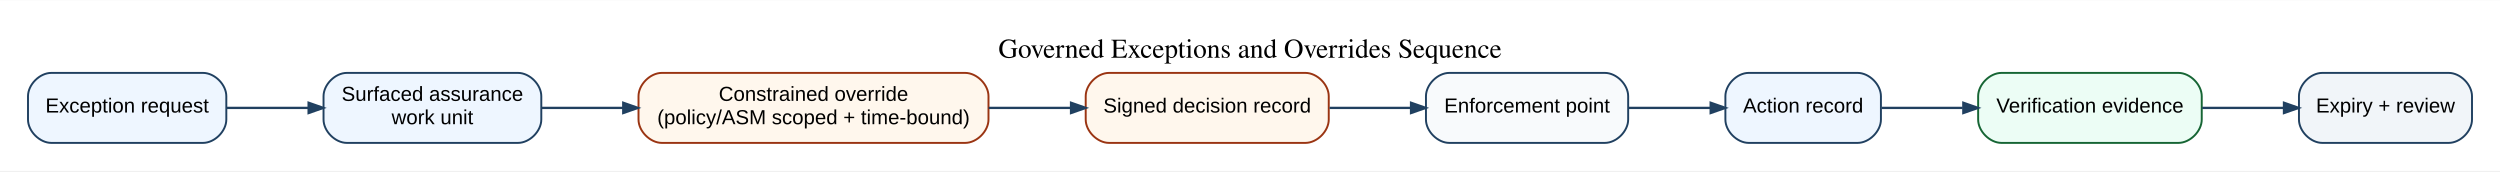
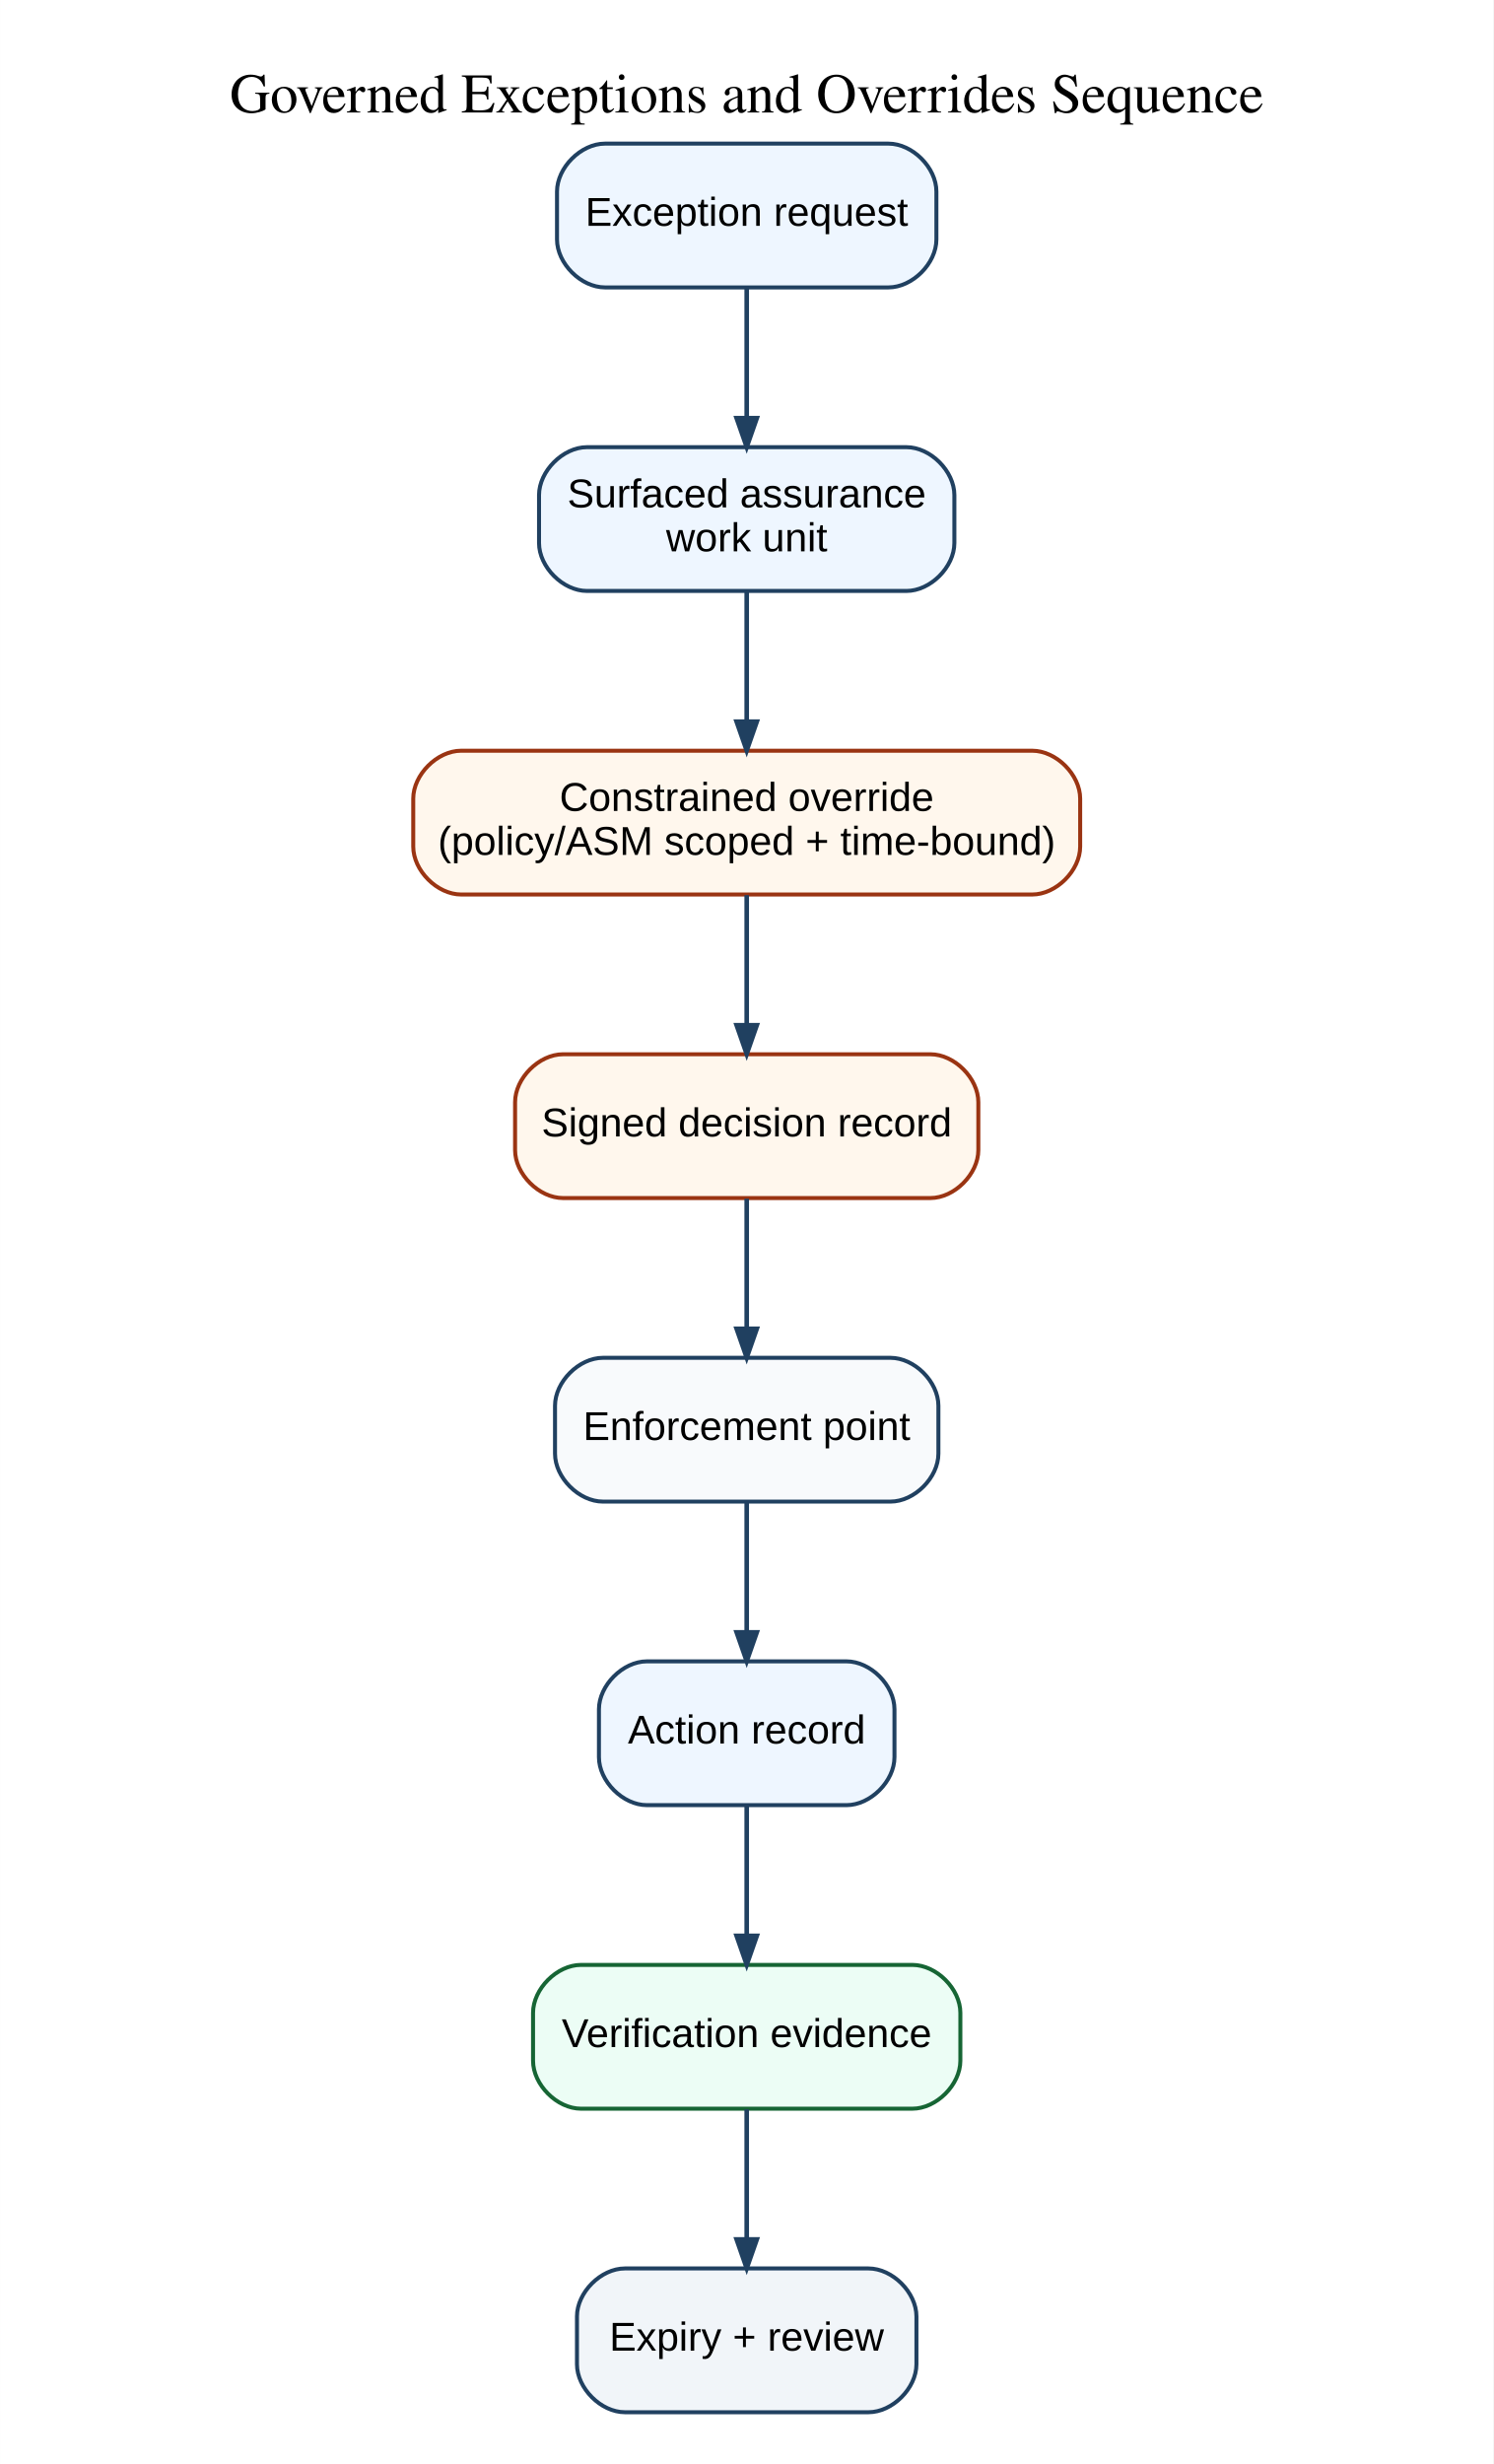
- <svg xmlns="http://www.w3.org/2000/svg" width="1286pt" height="88pt" viewBox="0.00 0.00 1285.80 87.80">
-   <g id="graph0" class="graph" transform="scale(1 1) rotate(0) translate(14.4 73.4)">
-     <polygon fill="white" stroke="transparent" points="-14.4,14.4 -14.4,-73.4 1271.4,-73.4 1271.4,14.4 -14.4,14.4" />
-     <text text-anchor="middle" x="628.5" y="-43.8" font-family="Times,serif" font-size="14.00">Governed Exceptions and Overrides Sequence</text>
+ <svg xmlns="http://www.w3.org/2000/svg" width="374pt" height="617pt" viewBox="0.00 0.00 373.92 616.92">
+   <g id="graph0" class="graph" transform="scale(1 1) rotate(0) translate(12.96 603.96)">
+     <polygon fill="white" stroke="transparent" points="-12.96,12.96 -12.96,-603.96 360.96,-603.96 360.96,12.96 -12.96,12.96" />
+     <text text-anchor="middle" x="174" y="-575.8" font-family="Times,serif" font-size="14.00">Governed Exceptions and Overrides Sequence</text>
    <g id="node1" class="node">
-       <path fill="#eef6ff" stroke="#204060" d="M90,-36C90,-36 12,-36 12,-36 6,-36 0,-30 0,-24 0,-24 0,-12 0,-12 0,-6 6,0 12,0 12,0 90,0 90,0 96,0 102,-6 102,-12 102,-12 102,-24 102,-24 102,-30 96,-36 90,-36" />
-       <text text-anchor="middle" x="51" y="-15.6" font-family="Arial" font-size="10.50">Exception request</text>
+       <path fill="#eef6ff" stroke="#204060" d="M209.5,-568C209.5,-568 138.5,-568 138.5,-568 132.5,-568 126.5,-562 126.5,-556 126.5,-556 126.5,-544 126.5,-544 126.5,-538 132.5,-532 138.5,-532 138.5,-532 209.5,-532 209.5,-532 215.5,-532 221.5,-538 221.5,-544 221.5,-544 221.5,-556 221.5,-556 221.5,-562 215.5,-568 209.5,-568" />
+       <text text-anchor="middle" x="174" y="-547.42" font-family="Arial" font-size="10.10">Exception request</text>
    </g>
    <g id="node2" class="node">
-       <path fill="#eef6ff" stroke="#204060" d="M252,-36C252,-36 164,-36 164,-36 158,-36 152,-30 152,-24 152,-24 152,-12 152,-12 152,-6 158,0 164,0 164,0 252,0 252,0 258,0 264,-6 264,-12 264,-12 264,-24 264,-24 264,-30 258,-36 252,-36" />
-       <text text-anchor="middle" x="208" y="-21.6" font-family="Arial" font-size="10.50">Surfaced assurance</text>
-       <text text-anchor="middle" x="208" y="-9.6" font-family="Arial" font-size="10.50">work unit</text>
+       <path fill="#eef6ff" stroke="#204060" d="M214,-492C214,-492 134,-492 134,-492 128,-492 122,-486 122,-480 122,-480 122,-468 122,-468 122,-462 128,-456 134,-456 134,-456 214,-456 214,-456 220,-456 226,-462 226,-468 226,-468 226,-480 226,-480 226,-486 220,-492 214,-492" />
+       <text text-anchor="middle" x="174" y="-476.92" font-family="Arial" font-size="10.10">Surfaced assurance</text>
+       <text text-anchor="middle" x="174" y="-465.92" font-family="Arial" font-size="10.10">work unit</text>
    </g>
    <g id="edge1" class="edge">
-       <path fill="none" stroke="#204060" stroke-width="1.2" d="M102.32,-18C115.67,-18 130.26,-18 144.18,-18" />
-       <polygon fill="#204060" stroke="#204060" stroke-width="1.2" points="144.34,-20.63 151.84,-18 144.34,-15.38 144.34,-20.63" />
+       <path fill="none" stroke="#204060" stroke-width="1.15" d="M174,-531.84C174,-522.22 174,-510.06 174,-499.46" />
+       <polygon fill="#204060" stroke="#204060" stroke-width="1.15" points="176.52,-499.27 174,-492.07 171.48,-499.27 176.52,-499.27" />
    </g>
    <g id="node3" class="node">
-       <path fill="#fff7ed" stroke="#9a3412" d="M482,-36C482,-36 326,-36 326,-36 320,-36 314,-30 314,-24 314,-24 314,-12 314,-12 314,-6 320,0 326,0 326,0 482,0 482,0 488,0 494,-6 494,-12 494,-12 494,-24 494,-24 494,-30 488,-36 482,-36" />
-       <text text-anchor="middle" x="404" y="-21.6" font-family="Arial" font-size="10.50">Constrained override</text>
-       <text text-anchor="middle" x="404" y="-9.6" font-family="Arial" font-size="10.50">(policy/ASM scoped + time-bound)</text>
+       <path fill="#fff7ed" stroke="#9a3412" d="M245.5,-416C245.5,-416 102.5,-416 102.5,-416 96.5,-416 90.5,-410 90.5,-404 90.5,-404 90.5,-392 90.5,-392 90.5,-386 96.5,-380 102.5,-380 102.5,-380 245.5,-380 245.5,-380 251.5,-380 257.5,-386 257.5,-392 257.5,-392 257.5,-404 257.5,-404 257.5,-410 251.5,-416 245.5,-416" />
+       <text text-anchor="middle" x="174" y="-400.92" font-family="Arial" font-size="10.10">Constrained override</text>
+       <text text-anchor="middle" x="174" y="-389.92" font-family="Arial" font-size="10.10">(policy/ASM scoped + time-bound)</text>
    </g>
    <g id="edge2" class="edge">
-       <path fill="none" stroke="#204060" stroke-width="1.2" d="M264.07,-18C277.24,-18 291.68,-18 306.11,-18" />
-       <polygon fill="#204060" stroke="#204060" stroke-width="1.2" points="306.16,-20.63 313.66,-18 306.16,-15.38 306.16,-20.63" />
+       <path fill="none" stroke="#204060" stroke-width="1.15" d="M174,-455.84C174,-446.22 174,-434.06 174,-423.46" />
+       <polygon fill="#204060" stroke="#204060" stroke-width="1.15" points="176.52,-423.27 174,-416.07 171.48,-423.27 176.52,-423.27" />
    </g>
    <g id="node4" class="node">
-       <path fill="#fff7ed" stroke="#9a3412" d="M657,-36C657,-36 556,-36 556,-36 550,-36 544,-30 544,-24 544,-24 544,-12 544,-12 544,-6 550,0 556,0 556,0 657,0 657,0 663,0 669,-6 669,-12 669,-12 669,-24 669,-24 669,-30 663,-36 657,-36" />
-       <text text-anchor="middle" x="606.5" y="-15.6" font-family="Arial" font-size="10.50">Signed decision record</text>
+       <path fill="#fff7ed" stroke="#9a3412" d="M220,-340C220,-340 128,-340 128,-340 122,-340 116,-334 116,-328 116,-328 116,-316 116,-316 116,-310 122,-304 128,-304 128,-304 220,-304 220,-304 226,-304 232,-310 232,-316 232,-316 232,-328 232,-328 232,-334 226,-340 220,-340" />
+       <text text-anchor="middle" x="174" y="-319.42" font-family="Arial" font-size="10.10">Signed decision record</text>
    </g>
    <g id="edge3" class="edge">
-       <path fill="none" stroke="#204060" stroke-width="1.2" d="M494.11,-18C508.19,-18 522.56,-18 536.1,-18" />
-       <polygon fill="#204060" stroke="#204060" stroke-width="1.2" points="536.47,-20.63 543.97,-18 536.47,-15.38 536.47,-20.63" />
+       <path fill="none" stroke="#204060" stroke-width="1.15" d="M174,-379.84C174,-370.22 174,-358.06 174,-347.46" />
+       <polygon fill="#204060" stroke="#204060" stroke-width="1.15" points="176.52,-347.27 174,-340.07 171.48,-347.27 176.52,-347.27" />
    </g>
    <g id="node5" class="node">
-       <path fill="#f8fafc" stroke="#204060" d="M811,-36C811,-36 731,-36 731,-36 725,-36 719,-30 719,-24 719,-24 719,-12 719,-12 719,-6 725,0 731,0 731,0 811,0 811,0 817,0 823,-6 823,-12 823,-12 823,-24 823,-24 823,-30 817,-36 811,-36" />
-       <text text-anchor="middle" x="771" y="-15.6" font-family="Arial" font-size="10.50">Enforcement point</text>
+       <path fill="#f8fafc" stroke="#204060" d="M210,-264C210,-264 138,-264 138,-264 132,-264 126,-258 126,-252 126,-252 126,-240 126,-240 126,-234 132,-228 138,-228 138,-228 210,-228 210,-228 216,-228 222,-234 222,-240 222,-240 222,-252 222,-252 222,-258 216,-264 210,-264" />
+       <text text-anchor="middle" x="174" y="-243.42" font-family="Arial" font-size="10.10">Enforcement point</text>
    </g>
    <g id="edge4" class="edge">
-       <path fill="none" stroke="#204060" stroke-width="1.2" d="M669.4,-18C683.04,-18 697.46,-18 710.99,-18" />
-       <polygon fill="#204060" stroke="#204060" stroke-width="1.2" points="711.34,-20.63 718.84,-18 711.34,-15.38 711.34,-20.63" />
+       <path fill="none" stroke="#204060" stroke-width="1.15" d="M174,-303.84C174,-294.22 174,-282.06 174,-271.46" />
+       <polygon fill="#204060" stroke="#204060" stroke-width="1.15" points="176.52,-271.27 174,-264.07 171.48,-271.27 176.52,-271.27" />
    </g>
    <g id="node6" class="node">
-       <path fill="#eef6ff" stroke="#204060" d="M941,-36C941,-36 885,-36 885,-36 879,-36 873,-30 873,-24 873,-24 873,-12 873,-12 873,-6 879,0 885,0 885,0 941,0 941,0 947,0 953,-6 953,-12 953,-12 953,-24 953,-24 953,-30 947,-36 941,-36" />
-       <text text-anchor="middle" x="913" y="-15.6" font-family="Arial" font-size="10.50">Action record</text>
+       <path fill="#eef6ff" stroke="#204060" d="M199,-188C199,-188 149,-188 149,-188 143,-188 137,-182 137,-176 137,-176 137,-164 137,-164 137,-158 143,-152 149,-152 149,-152 199,-152 199,-152 205,-152 211,-158 211,-164 211,-164 211,-176 211,-176 211,-182 205,-188 199,-188" />
+       <text text-anchor="middle" x="174" y="-167.42" font-family="Arial" font-size="10.10">Action record</text>
    </g>
    <g id="edge5" class="edge">
-       <path fill="none" stroke="#204060" stroke-width="1.2" d="M823.34,-18C837.04,-18 851.76,-18 865.2,-18" />
-       <polygon fill="#204060" stroke="#204060" stroke-width="1.2" points="865.45,-20.63 872.95,-18 865.45,-15.38 865.45,-20.63" />
+       <path fill="none" stroke="#204060" stroke-width="1.15" d="M174,-227.84C174,-218.22 174,-206.06 174,-195.46" />
+       <polygon fill="#204060" stroke="#204060" stroke-width="1.15" points="176.52,-195.27 174,-188.07 171.48,-195.27 176.52,-195.27" />
    </g>
    <g id="node7" class="node">
-       <path fill="#ecfdf5" stroke="#166534" d="M1106,-36C1106,-36 1015,-36 1015,-36 1009,-36 1003,-30 1003,-24 1003,-24 1003,-12 1003,-12 1003,-6 1009,0 1015,0 1015,0 1106,0 1106,0 1112,0 1118,-6 1118,-12 1118,-12 1118,-24 1118,-24 1118,-30 1112,-36 1106,-36" />
-       <text text-anchor="middle" x="1060.5" y="-15.6" font-family="Arial" font-size="10.50">Verification evidence</text>
+       <path fill="#ecfdf5" stroke="#166534" d="M215.5,-112C215.5,-112 132.5,-112 132.5,-112 126.5,-112 120.5,-106 120.5,-100 120.5,-100 120.5,-88 120.5,-88 120.5,-82 126.5,-76 132.5,-76 132.5,-76 215.5,-76 215.5,-76 221.5,-76 227.5,-82 227.5,-88 227.5,-88 227.5,-100 227.5,-100 227.5,-106 221.5,-112 215.5,-112" />
+       <text text-anchor="middle" x="174" y="-91.42" font-family="Arial" font-size="10.10">Verification evidence</text>
    </g>
    <g id="edge6" class="edge">
-       <path fill="none" stroke="#204060" stroke-width="1.2" d="M953.37,-18C966.23,-18 980.85,-18 995.05,-18" />
-       <polygon fill="#204060" stroke="#204060" stroke-width="1.2" points="995.39,-20.63 1002.89,-18 995.39,-15.38 995.39,-20.63" />
+       <path fill="none" stroke="#204060" stroke-width="1.15" d="M174,-151.84C174,-142.22 174,-130.06 174,-119.46" />
+       <polygon fill="#204060" stroke="#204060" stroke-width="1.15" points="176.52,-119.27 174,-112.07 171.48,-119.27 176.52,-119.27" />
    </g>
    <g id="node8" class="node">
-       <path fill="#f1f5f9" stroke="#204060" d="M1245,-36C1245,-36 1180,-36 1180,-36 1174,-36 1168,-30 1168,-24 1168,-24 1168,-12 1168,-12 1168,-6 1174,0 1180,0 1180,0 1245,0 1245,0 1251,0 1257,-6 1257,-12 1257,-12 1257,-24 1257,-24 1257,-30 1251,-36 1245,-36" />
-       <text text-anchor="middle" x="1212.5" y="-15.6" font-family="Arial" font-size="10.50">Expiry + review</text>
+       <path fill="#f1f5f9" stroke="#204060" d="M204.5,-36C204.5,-36 143.5,-36 143.5,-36 137.5,-36 131.5,-30 131.5,-24 131.5,-24 131.5,-12 131.5,-12 131.5,-6 137.5,0 143.5,0 143.5,0 204.5,0 204.5,0 210.5,0 216.5,-6 216.5,-12 216.5,-12 216.5,-24 216.5,-24 216.5,-30 210.5,-36 204.5,-36" />
+       <text text-anchor="middle" x="174" y="-15.42" font-family="Arial" font-size="10.10">Expiry + review</text>
    </g>
    <g id="edge7" class="edge">
-       <path fill="none" stroke="#204060" stroke-width="1.2" d="M1118.21,-18C1131.94,-18 1146.54,-18 1160.02,-18" />
-       <polygon fill="#204060" stroke="#204060" stroke-width="1.2" points="1160.31,-20.63 1167.81,-18 1160.31,-15.38 1160.31,-20.63" />
+       <path fill="none" stroke="#204060" stroke-width="1.15" d="M174,-75.84C174,-66.22 174,-54.06 174,-43.46" />
+       <polygon fill="#204060" stroke="#204060" stroke-width="1.15" points="176.52,-43.27 174,-36.07 171.48,-43.27 176.52,-43.27" />
    </g>
  </g>
</svg>
